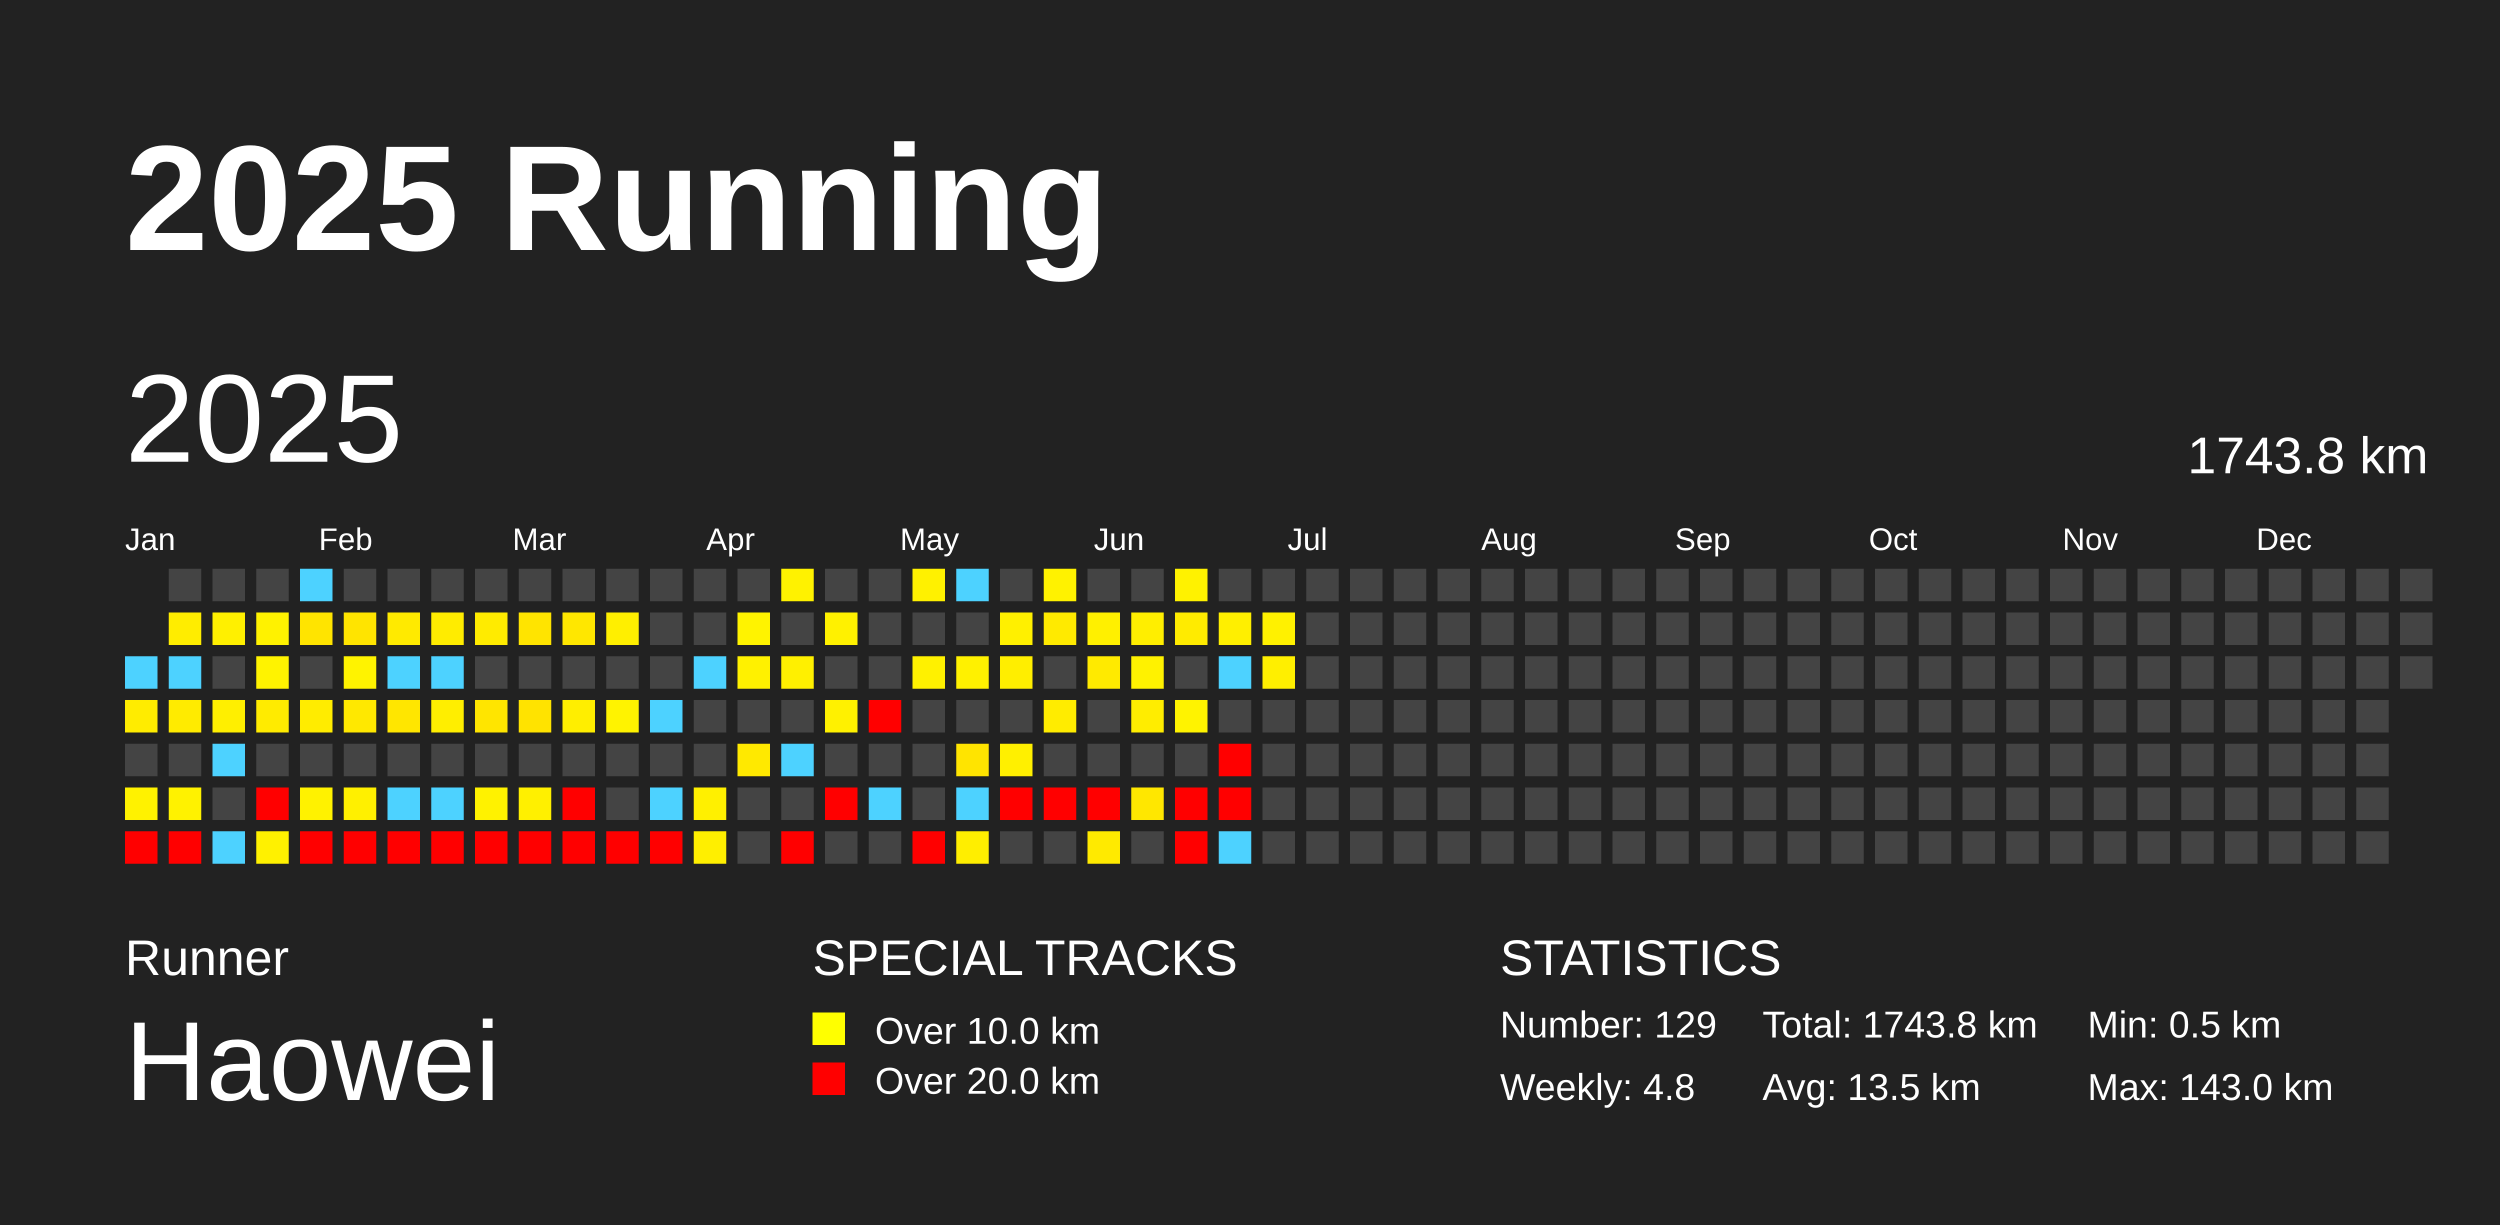
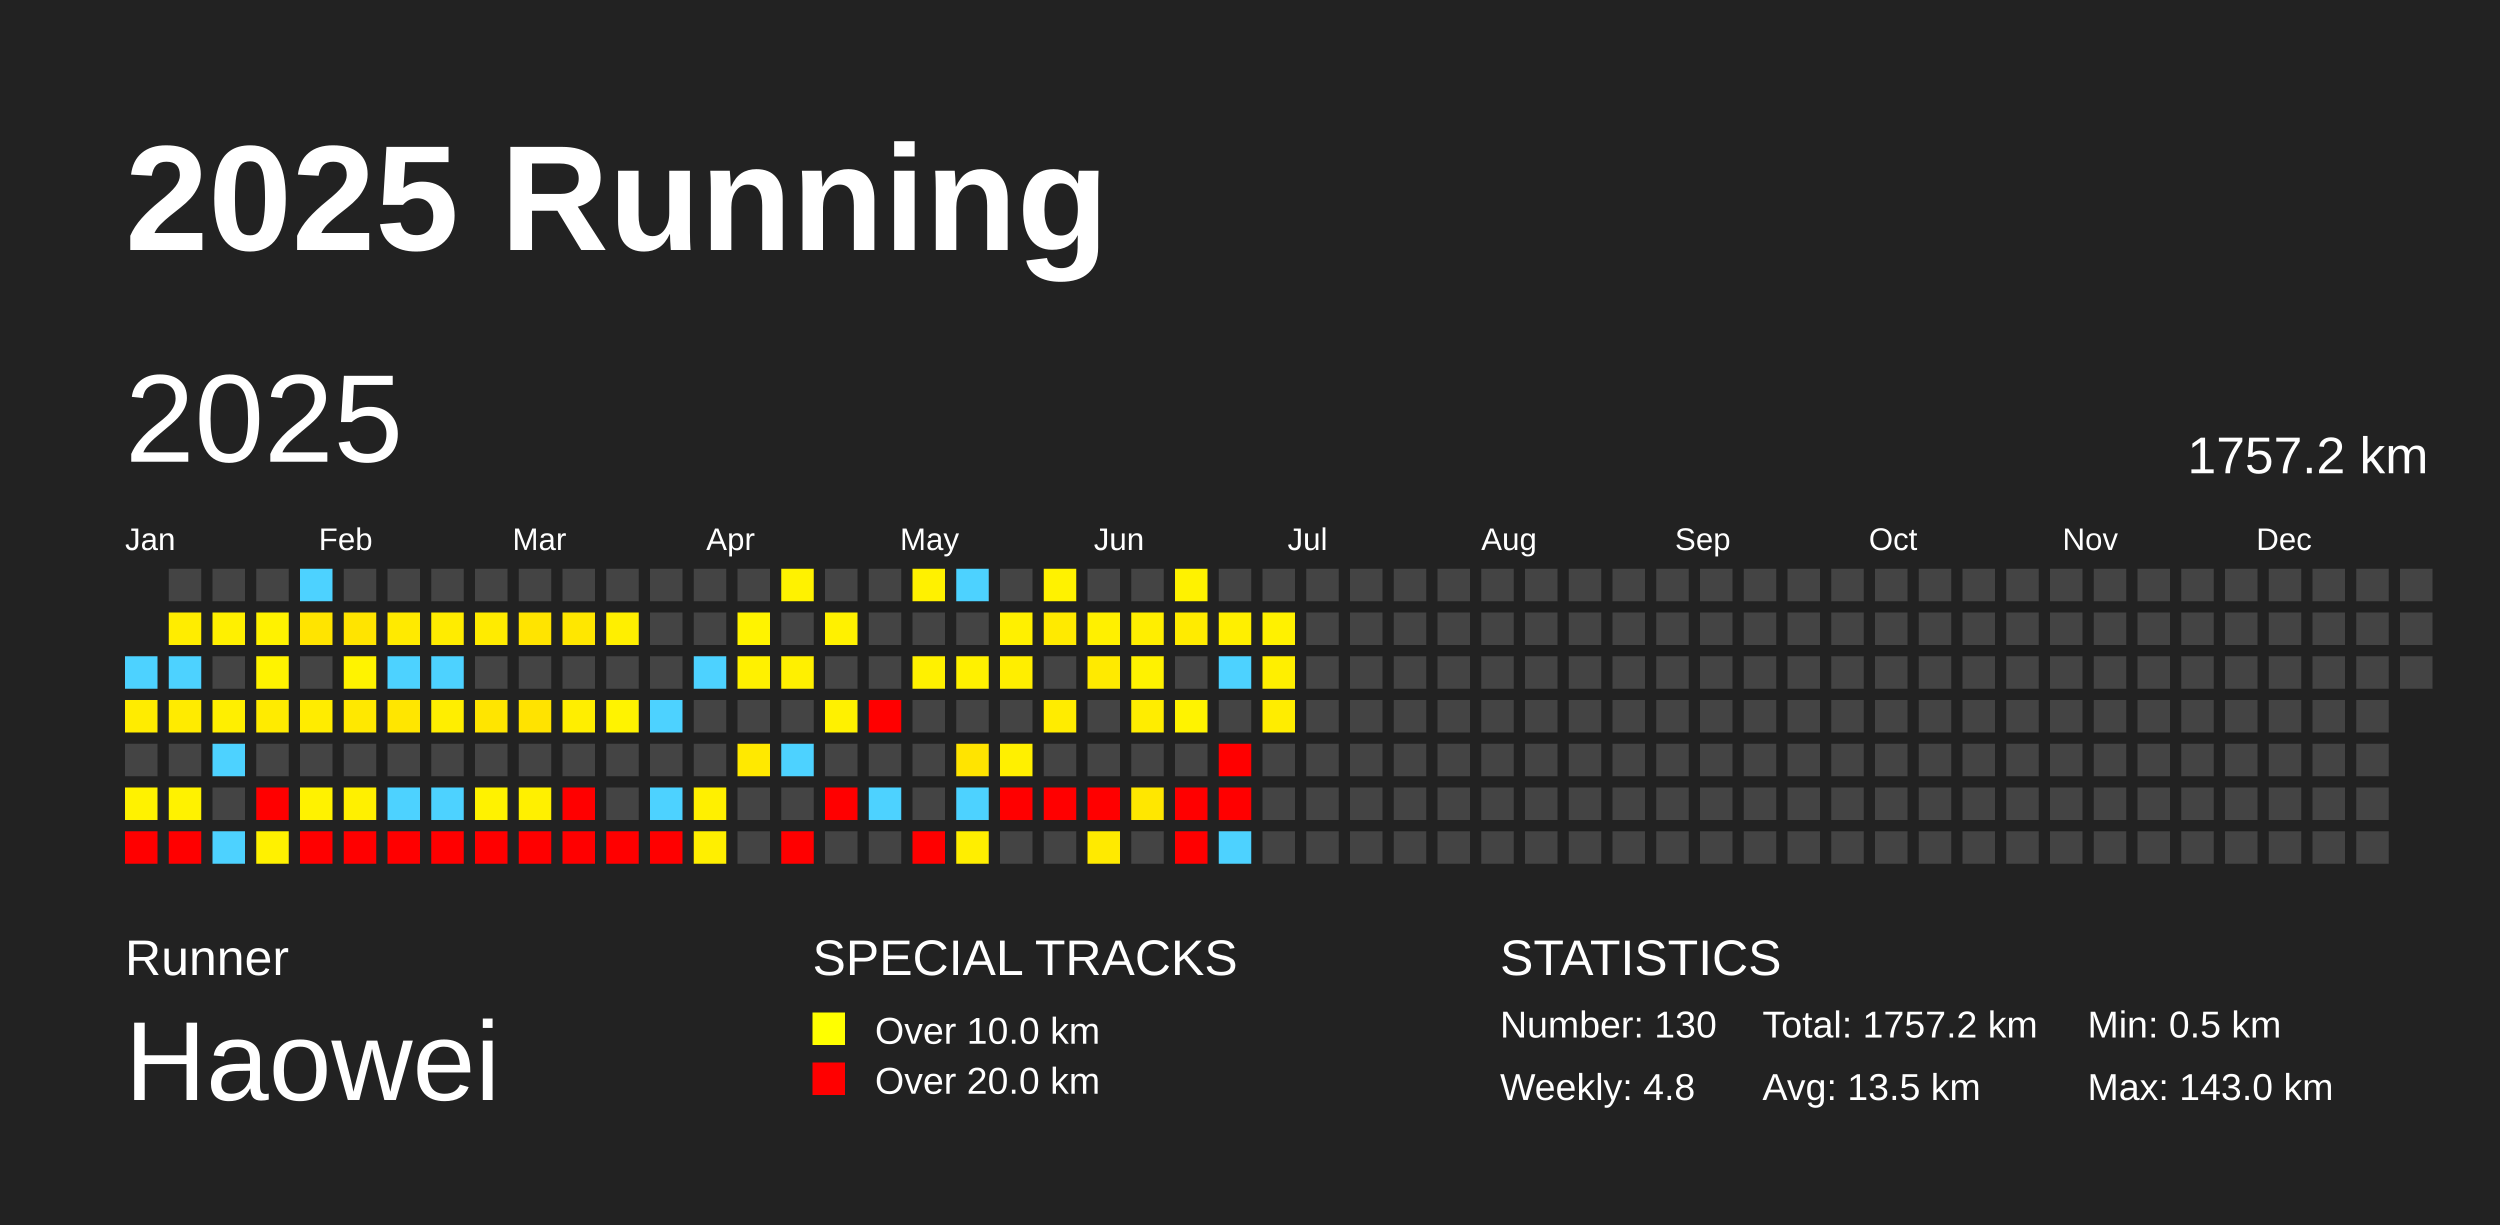
<svg xmlns="http://www.w3.org/2000/svg" baseProfile="full" height="98mm" version="1.1" viewBox="0,0,200,98" width="200mm">
  <defs />
  <rect fill="#222222" height="98" width="200" x="0" y="0" />
  <text fill="#FFFFFF" style="font-size:12px; font-family:Arial; font-weight:bold;" x="10" y="20">2025 Running</text>
  <text fill="#FFFFFF" style="font-size:4px; font-family:Arial" x="10" y="78">Runner</text>
  <text fill="#FFFFFF" style="font-size:9px; font-family:Arial" x="10" y="88">Haowei</text>
  <text fill="#FFFFFF" style="font-size:4px; font-family:Arial" x="65" y="78">SPECIAL TRACKS</text>
  <rect fill="yellow" height="2.6" width="2.6" x="65" y="81" />
  <text fill="#FFFFFF" style="font-size:3px; font-family:Arial" x="70" y="83.5">Over 10.0 km</text>
  <rect fill="red" height="2.6" width="2.6" x="65" y="85" />
  <text fill="#FFFFFF" style="font-size:3px; font-family:Arial" x="70" y="87.5">Over 20.0 km</text>
  <text fill="#FFFFFF" style="font-size:4px; font-family:Arial" x="120" y="78">STATISTICS</text>
-   <text fill="#FFFFFF" style="font-size:3px; font-family:Arial" x="120" y="83">Number: 129</text>
+   <text fill="#FFFFFF" style="font-size:3px; font-family:Arial" x="120" y="83">Number: 130</text>
  <text fill="#FFFFFF" style="font-size:3px; font-family:Arial" x="120" y="88">Weekly: 4.8</text>
-   <text fill="#FFFFFF" style="font-size:3px; font-family:Arial" x="141" y="83">Total: 1743.8 km</text>
+   <text fill="#FFFFFF" style="font-size:3px; font-family:Arial" x="141" y="83">Total: 1757.2 km</text>
  <text fill="#FFFFFF" style="font-size:3px; font-family:Arial" x="141" y="88">Avg: 13.5 km</text>
  <text fill="#FFFFFF" style="font-size:3px; font-family:Arial" x="167" y="83">Min: 0.5 km</text>
  <text fill="#FFFFFF" style="font-size:3px; font-family:Arial" x="167" y="88">Max: 143.0 km</text>
  <text dominant-baseline="hanging" fill="#FFFFFF" style="font-size:10.0px; font-family:Arial;" x="10" y="30">2025</text>
-   <text dominant-baseline="hanging" fill="#FFFFFF" style="font-size:4.125px; font-family:Arial;" x="175" y="35">1743.8 km</text>
+   <text dominant-baseline="hanging" fill="#FFFFFF" style="font-size:4.125px; font-family:Arial;" x="175" y="35">1757.2 km</text>
  <text fill="#FFFFFF" style="font-size:2.5px; font-family:Arial" x="10.0" y="44">Jan</text>
  <text fill="#FFFFFF" style="font-size:2.5px; font-family:Arial" x="25.5" y="44">Feb</text>
  <text fill="#FFFFFF" style="font-size:2.5px; font-family:Arial" x="41.0" y="44">Mar</text>
  <text fill="#FFFFFF" style="font-size:2.5px; font-family:Arial" x="56.5" y="44">Apr</text>
  <text fill="#FFFFFF" style="font-size:2.5px; font-family:Arial" x="72.0" y="44">May</text>
  <text fill="#FFFFFF" style="font-size:2.5px; font-family:Arial" x="87.5" y="44">Jun</text>
  <text fill="#FFFFFF" style="font-size:2.5px; font-family:Arial" x="103.0" y="44">Jul</text>
  <text fill="#FFFFFF" style="font-size:2.5px; font-family:Arial" x="118.5" y="44">Aug</text>
  <text fill="#FFFFFF" style="font-size:2.5px; font-family:Arial" x="134.0" y="44">Sep</text>
  <text fill="#FFFFFF" style="font-size:2.5px; font-family:Arial" x="149.5" y="44">Oct</text>
  <text fill="#FFFFFF" style="font-size:2.5px; font-family:Arial" x="165.0" y="44">Nov</text>
  <text fill="#FFFFFF" style="font-size:2.5px; font-family:Arial" x="180.5" y="44">Dec</text>
  <rect fill="#4dd2ff" height="2.6" width="2.6" x="10.0" y="52.5" />
  <rect fill="#ffec00" height="2.6" width="2.6" x="10.0" y="56.0" />
  <rect fill="#444444" height="2.6" width="2.6" x="10.0" y="59.5" />
  <rect fill="#fff200" height="2.6" width="2.6" x="10.0" y="63.0" />
  <rect fill="red" height="2.6" width="2.6" x="10.0" y="66.5" />
  <rect fill="#444444" height="2.6" width="2.6" x="13.5" y="45.5" />
  <rect fill="#ffed00" height="2.6" width="2.6" x="13.5" y="49.0" />
  <rect fill="#4dd2ff" height="2.6" width="2.6" x="13.5" y="52.5" />
  <rect fill="#ffeb00" height="2.6" width="2.6" x="13.5" y="56.0" />
  <rect fill="#444444" height="2.6" width="2.6" x="13.5" y="59.5" />
  <rect fill="#fff200" height="2.6" width="2.6" x="13.5" y="63.0" />
  <rect fill="red" height="2.6" width="2.6" x="13.5" y="66.5" />
  <rect fill="#444444" height="2.6" width="2.6" x="17.0" y="45.5" />
  <rect fill="#fff000" height="2.6" width="2.6" x="17.0" y="49.0" />
  <rect fill="#444444" height="2.6" width="2.6" x="17.0" y="52.5" />
  <rect fill="#ffef00" height="2.6" width="2.6" x="17.0" y="56.0" />
  <rect fill="#4dd2ff" height="2.6" width="2.6" x="17.0" y="59.5" />
  <rect fill="#444444" height="2.6" width="2.6" x="17.0" y="63.0" />
  <rect fill="#4dd2ff" height="2.6" width="2.6" x="17.0" y="66.5" />
  <rect fill="#444444" height="2.6" width="2.6" x="20.5" y="45.5" />
  <rect fill="#fff200" height="2.6" width="2.6" x="20.5" y="49.0" />
  <rect fill="#fff300" height="2.6" width="2.6" x="20.5" y="52.5" />
  <rect fill="#ffeb00" height="2.6" width="2.6" x="20.5" y="56.0" />
  <rect fill="#444444" height="2.6" width="2.6" x="20.5" y="59.5" />
  <rect fill="red" height="2.6" width="2.6" x="20.5" y="63.0" />
  <rect fill="#fff100" height="2.6" width="2.6" x="20.5" y="66.5" />
  <rect fill="#4dd2ff" height="2.6" width="2.6" x="24.0" y="45.5" />
  <rect fill="#ffe400" height="2.6" width="2.6" x="24.0" y="49.0" />
  <rect fill="#444444" height="2.6" width="2.6" x="24.0" y="52.5" />
  <rect fill="#ffec00" height="2.6" width="2.6" x="24.0" y="56.0" />
  <rect fill="#444444" height="2.6" width="2.6" x="24.0" y="59.5" />
  <rect fill="#fff200" height="2.6" width="2.6" x="24.0" y="63.0" />
  <rect fill="red" height="2.6" width="2.6" x="24.0" y="66.5" />
  <rect fill="#444444" height="2.6" width="2.6" x="27.5" y="45.5" />
  <rect fill="#ffe400" height="2.6" width="2.6" x="27.5" y="49.0" />
  <rect fill="#fff300" height="2.6" width="2.6" x="27.5" y="52.5" />
  <rect fill="#ffe800" height="2.6" width="2.6" x="27.5" y="56.0" />
  <rect fill="#444444" height="2.6" width="2.6" x="27.5" y="59.5" />
  <rect fill="#fff000" height="2.6" width="2.6" x="27.5" y="63.0" />
  <rect fill="red" height="2.6" width="2.6" x="27.5" y="66.5" />
  <rect fill="#444444" height="2.6" width="2.6" x="31.0" y="45.5" />
  <rect fill="#ffea00" height="2.6" width="2.6" x="31.0" y="49.0" />
  <rect fill="#4dd2ff" height="2.6" width="2.6" x="31.0" y="52.5" />
  <rect fill="#ffe600" height="2.6" width="2.6" x="31.0" y="56.0" />
  <rect fill="#444444" height="2.6" width="2.6" x="31.0" y="59.5" />
  <rect fill="#4dd2ff" height="2.6" width="2.6" x="31.0" y="63.0" />
  <rect fill="red" height="2.6" width="2.6" x="31.0" y="66.5" />
  <rect fill="#444444" height="2.6" width="2.6" x="34.5" y="45.5" />
  <rect fill="#ffec00" height="2.6" width="2.6" x="34.5" y="49.0" />
  <rect fill="#4dd2ff" height="2.6" width="2.6" x="34.5" y="52.5" />
  <rect fill="#ffee00" height="2.6" width="2.6" x="34.5" y="56.0" />
  <rect fill="#444444" height="2.6" width="2.6" x="34.5" y="59.5" />
  <rect fill="#4dd2ff" height="2.6" width="2.6" x="34.5" y="63.0" />
  <rect fill="red" height="2.6" width="2.6" x="34.5" y="66.5" />
  <rect fill="#444444" height="2.6" width="2.6" x="38.0" y="45.5" />
  <rect fill="#ffeb00" height="2.6" width="2.6" x="38.0" y="49.0" />
  <rect fill="#444444" height="2.6" width="2.6" x="38.0" y="52.5" />
  <rect fill="#ffe500" height="2.6" width="2.6" x="38.0" y="56.0" />
  <rect fill="#444444" height="2.6" width="2.6" x="38.0" y="59.5" />
  <rect fill="#fff200" height="2.6" width="2.6" x="38.0" y="63.0" />
  <rect fill="red" height="2.6" width="2.6" x="38.0" y="66.5" />
  <rect fill="#444444" height="2.6" width="2.6" x="41.5" y="45.5" />
  <rect fill="#ffe400" height="2.6" width="2.6" x="41.5" y="49.0" />
  <rect fill="#444444" height="2.6" width="2.6" x="41.5" y="52.5" />
  <rect fill="#ffe300" height="2.6" width="2.6" x="41.5" y="56.0" />
  <rect fill="#444444" height="2.6" width="2.6" x="41.5" y="59.5" />
  <rect fill="#fff000" height="2.6" width="2.6" x="41.5" y="63.0" />
  <rect fill="red" height="2.6" width="2.6" x="41.5" y="66.5" />
  <rect fill="#444444" height="2.6" width="2.6" x="45.0" y="45.5" />
  <rect fill="#ffe700" height="2.6" width="2.6" x="45.0" y="49.0" />
  <rect fill="#444444" height="2.6" width="2.6" x="45.0" y="52.5" />
  <rect fill="#ffee00" height="2.6" width="2.6" x="45.0" y="56.0" />
  <rect fill="#444444" height="2.6" width="2.6" x="45.0" y="59.5" />
  <rect fill="red" height="2.6" width="2.6" x="45.0" y="63.0" />
  <rect fill="red" height="2.6" width="2.6" x="45.0" y="66.5" />
  <rect fill="#444444" height="2.6" width="2.6" x="48.5" y="45.5" />
  <rect fill="#ffef00" height="2.6" width="2.6" x="48.5" y="49.0" />
  <rect fill="#444444" height="2.6" width="2.6" x="48.5" y="52.5" />
  <rect fill="#fff300" height="2.6" width="2.6" x="48.5" y="56.0" />
  <rect fill="#444444" height="2.6" width="2.6" x="48.5" y="59.5" />
  <rect fill="#444444" height="2.6" width="2.6" x="48.5" y="63.0" />
  <rect fill="red" height="2.6" width="2.6" x="48.5" y="66.5" />
  <rect fill="#444444" height="2.6" width="2.6" x="52.0" y="45.5" />
  <rect fill="#444444" height="2.6" width="2.6" x="52.0" y="49.0" />
  <rect fill="#444444" height="2.6" width="2.6" x="52.0" y="52.5" />
  <rect fill="#4dd2ff" height="2.6" width="2.6" x="52.0" y="56.0" />
  <rect fill="#444444" height="2.6" width="2.6" x="52.0" y="59.5" />
  <rect fill="#4dd2ff" height="2.6" width="2.6" x="52.0" y="63.0" />
  <rect fill="red" height="2.6" width="2.6" x="52.0" y="66.5" />
  <rect fill="#444444" height="2.6" width="2.6" x="55.5" y="45.5" />
  <rect fill="#444444" height="2.6" width="2.6" x="55.5" y="49.0" />
  <rect fill="#4dd2ff" height="2.6" width="2.6" x="55.5" y="52.5" />
  <rect fill="#444444" height="2.6" width="2.6" x="55.5" y="56.0" />
  <rect fill="#444444" height="2.6" width="2.6" x="55.5" y="59.5" />
  <rect fill="#fff000" height="2.6" width="2.6" x="55.5" y="63.0" />
  <rect fill="#ffef00" height="2.6" width="2.6" x="55.5" y="66.5" />
  <rect fill="#444444" height="2.6" width="2.6" x="59.0" y="45.5" />
  <rect fill="#fff300" height="2.6" width="2.6" x="59.0" y="49.0" />
  <rect fill="#fff100" height="2.6" width="2.6" x="59.0" y="52.5" />
  <rect fill="#444444" height="2.6" width="2.6" x="59.0" y="56.0" />
  <rect fill="#ffe900" height="2.6" width="2.6" x="59.0" y="59.5" />
  <rect fill="#444444" height="2.6" width="2.6" x="59.0" y="63.0" />
  <rect fill="#444444" height="2.6" width="2.6" x="59.0" y="66.5" />
  <rect fill="#fff200" height="2.6" width="2.6" x="62.5" y="45.5" />
  <rect fill="#444444" height="2.6" width="2.6" x="62.5" y="49.0" />
  <rect fill="#fff000" height="2.6" width="2.6" x="62.5" y="52.5" />
  <rect fill="#444444" height="2.6" width="2.6" x="62.5" y="56.0" />
  <rect fill="#4dd2ff" height="2.6" width="2.6" x="62.5" y="59.5" />
  <rect fill="#444444" height="2.6" width="2.6" x="62.5" y="63.0" />
  <rect fill="red" height="2.6" width="2.6" x="62.5" y="66.5" />
  <rect fill="#444444" height="2.6" width="2.6" x="66.0" y="45.5" />
  <rect fill="#fff100" height="2.6" width="2.6" x="66.0" y="49.0" />
  <rect fill="#444444" height="2.6" width="2.6" x="66.0" y="52.5" />
  <rect fill="#fff100" height="2.6" width="2.6" x="66.0" y="56.0" />
  <rect fill="#444444" height="2.6" width="2.6" x="66.0" y="59.5" />
  <rect fill="red" height="2.6" width="2.6" x="66.0" y="63.0" />
  <rect fill="#444444" height="2.6" width="2.6" x="66.0" y="66.5" />
  <rect fill="#444444" height="2.6" width="2.6" x="69.5" y="45.5" />
  <rect fill="#444444" height="2.6" width="2.6" x="69.5" y="49.0" />
  <rect fill="#444444" height="2.6" width="2.6" x="69.5" y="52.5" />
  <rect fill="red" height="2.6" width="2.6" x="69.5" y="56.0" />
  <rect fill="#444444" height="2.6" width="2.6" x="69.5" y="59.5" />
  <rect fill="#4dd2ff" height="2.6" width="2.6" x="69.5" y="63.0" />
  <rect fill="#444444" height="2.6" width="2.6" x="69.5" y="66.5" />
  <rect fill="#fff100" height="2.6" width="2.6" x="73.0" y="45.5" />
  <rect fill="#444444" height="2.6" width="2.6" x="73.0" y="49.0" />
  <rect fill="#fff100" height="2.6" width="2.6" x="73.0" y="52.5" />
  <rect fill="#444444" height="2.6" width="2.6" x="73.0" y="56.0" />
  <rect fill="#444444" height="2.6" width="2.6" x="73.0" y="59.5" />
  <rect fill="#444444" height="2.6" width="2.6" x="73.0" y="63.0" />
  <rect fill="red" height="2.6" width="2.6" x="73.0" y="66.5" />
  <rect fill="#4dd2ff" height="2.6" width="2.6" x="76.5" y="45.5" />
  <rect fill="#444444" height="2.6" width="2.6" x="76.5" y="49.0" />
  <rect fill="#fff100" height="2.6" width="2.6" x="76.5" y="52.5" />
  <rect fill="#444444" height="2.6" width="2.6" x="76.5" y="56.0" />
  <rect fill="#ffe400" height="2.6" width="2.6" x="76.5" y="59.5" />
  <rect fill="#4dd2ff" height="2.6" width="2.6" x="76.5" y="63.0" />
  <rect fill="#ffee00" height="2.6" width="2.6" x="76.5" y="66.5" />
  <rect fill="#444444" height="2.6" width="2.6" x="80.0" y="45.5" />
  <rect fill="#fff000" height="2.6" width="2.6" x="80.0" y="49.0" />
  <rect fill="#ffee00" height="2.6" width="2.6" x="80.0" y="52.5" />
  <rect fill="#444444" height="2.6" width="2.6" x="80.0" y="56.0" />
  <rect fill="#fff000" height="2.6" width="2.6" x="80.0" y="59.5" />
  <rect fill="red" height="2.6" width="2.6" x="80.0" y="63.0" />
  <rect fill="#444444" height="2.6" width="2.6" x="80.0" y="66.5" />
  <rect fill="#fff200" height="2.6" width="2.6" x="83.5" y="45.5" />
  <rect fill="#ffea00" height="2.6" width="2.6" x="83.5" y="49.0" />
  <rect fill="#444444" height="2.6" width="2.6" x="83.5" y="52.5" />
  <rect fill="#ffec00" height="2.6" width="2.6" x="83.5" y="56.0" />
  <rect fill="#444444" height="2.6" width="2.6" x="83.5" y="59.5" />
  <rect fill="red" height="2.6" width="2.6" x="83.5" y="63.0" />
  <rect fill="#444444" height="2.6" width="2.6" x="83.5" y="66.5" />
  <rect fill="#444444" height="2.6" width="2.6" x="87.0" y="45.5" />
  <rect fill="#fff000" height="2.6" width="2.6" x="87.0" y="49.0" />
  <rect fill="#ffea00" height="2.6" width="2.6" x="87.0" y="52.5" />
  <rect fill="#444444" height="2.6" width="2.6" x="87.0" y="56.0" />
  <rect fill="#444444" height="2.6" width="2.6" x="87.0" y="59.5" />
  <rect fill="red" height="2.6" width="2.6" x="87.0" y="63.0" />
  <rect fill="#ffea00" height="2.6" width="2.6" x="87.0" y="66.5" />
  <rect fill="#444444" height="2.6" width="2.6" x="90.5" y="45.5" />
  <rect fill="#ffee00" height="2.6" width="2.6" x="90.5" y="49.0" />
  <rect fill="#fff200" height="2.6" width="2.6" x="90.5" y="52.5" />
  <rect fill="#ffed00" height="2.6" width="2.6" x="90.5" y="56.0" />
  <rect fill="#444444" height="2.6" width="2.6" x="90.5" y="59.5" />
  <rect fill="#ffe700" height="2.6" width="2.6" x="90.5" y="63.0" />
  <rect fill="#444444" height="2.6" width="2.6" x="90.5" y="66.5" />
  <rect fill="#fff200" height="2.6" width="2.6" x="94.0" y="45.5" />
  <rect fill="#ffeb00" height="2.6" width="2.6" x="94.0" y="49.0" />
  <rect fill="#444444" height="2.6" width="2.6" x="94.0" y="52.5" />
  <rect fill="#fff300" height="2.6" width="2.6" x="94.0" y="56.0" />
  <rect fill="#444444" height="2.6" width="2.6" x="94.0" y="59.5" />
  <rect fill="red" height="2.6" width="2.6" x="94.0" y="63.0" />
  <rect fill="red" height="2.6" width="2.6" x="94.0" y="66.5" />
  <rect fill="#444444" height="2.6" width="2.6" x="97.5" y="45.5" />
  <rect fill="#ffef00" height="2.6" width="2.6" x="97.5" y="49.0" />
  <rect fill="#4dd2ff" height="2.6" width="2.6" x="97.5" y="52.5" />
  <rect fill="#444444" height="2.6" width="2.6" x="97.5" y="56.0" />
  <rect fill="red" height="2.6" width="2.6" x="97.5" y="59.5" />
  <rect fill="red" height="2.6" width="2.6" x="97.5" y="63.0" />
  <rect fill="#4dd2ff" height="2.6" width="2.6" x="97.5" y="66.5" />
  <rect fill="#444444" height="2.6" width="2.6" x="101.0" y="45.5" />
  <rect fill="#fff100" height="2.6" width="2.6" x="101.0" y="49.0" />
  <rect fill="#ffef00" height="2.6" width="2.6" x="101.0" y="52.5" />
-   <rect fill="#444444" height="2.6" width="2.6" x="101.0" y="56.0" />
+   <rect fill="#ffed00" height="2.6" width="2.6" x="101.0" y="56.0" />
  <rect fill="#444444" height="2.6" width="2.6" x="101.0" y="59.5" />
  <rect fill="#444444" height="2.6" width="2.6" x="101.0" y="63.0" />
  <rect fill="#444444" height="2.6" width="2.6" x="101.0" y="66.5" />
  <rect fill="#444444" height="2.6" width="2.6" x="104.5" y="45.5" />
  <rect fill="#444444" height="2.6" width="2.6" x="104.5" y="49.0" />
  <rect fill="#444444" height="2.6" width="2.6" x="104.5" y="52.5" />
  <rect fill="#444444" height="2.6" width="2.6" x="104.5" y="56.0" />
  <rect fill="#444444" height="2.6" width="2.6" x="104.5" y="59.5" />
  <rect fill="#444444" height="2.6" width="2.6" x="104.5" y="63.0" />
  <rect fill="#444444" height="2.6" width="2.6" x="104.5" y="66.5" />
  <rect fill="#444444" height="2.6" width="2.6" x="108.0" y="45.5" />
  <rect fill="#444444" height="2.6" width="2.6" x="108.0" y="49.0" />
  <rect fill="#444444" height="2.6" width="2.6" x="108.0" y="52.5" />
  <rect fill="#444444" height="2.6" width="2.6" x="108.0" y="56.0" />
  <rect fill="#444444" height="2.6" width="2.6" x="108.0" y="59.5" />
  <rect fill="#444444" height="2.6" width="2.6" x="108.0" y="63.0" />
  <rect fill="#444444" height="2.6" width="2.6" x="108.0" y="66.5" />
  <rect fill="#444444" height="2.6" width="2.6" x="111.5" y="45.5" />
  <rect fill="#444444" height="2.6" width="2.6" x="111.5" y="49.0" />
  <rect fill="#444444" height="2.6" width="2.6" x="111.5" y="52.5" />
  <rect fill="#444444" height="2.6" width="2.6" x="111.5" y="56.0" />
  <rect fill="#444444" height="2.6" width="2.6" x="111.5" y="59.5" />
  <rect fill="#444444" height="2.6" width="2.6" x="111.5" y="63.0" />
  <rect fill="#444444" height="2.6" width="2.6" x="111.5" y="66.5" />
  <rect fill="#444444" height="2.6" width="2.6" x="115.0" y="45.5" />
  <rect fill="#444444" height="2.6" width="2.6" x="115.0" y="49.0" />
  <rect fill="#444444" height="2.6" width="2.6" x="115.0" y="52.5" />
  <rect fill="#444444" height="2.6" width="2.6" x="115.0" y="56.0" />
  <rect fill="#444444" height="2.6" width="2.6" x="115.0" y="59.5" />
  <rect fill="#444444" height="2.6" width="2.6" x="115.0" y="63.0" />
  <rect fill="#444444" height="2.6" width="2.6" x="115.0" y="66.5" />
  <rect fill="#444444" height="2.6" width="2.6" x="118.5" y="45.5" />
  <rect fill="#444444" height="2.6" width="2.6" x="118.5" y="49.0" />
  <rect fill="#444444" height="2.6" width="2.6" x="118.5" y="52.5" />
  <rect fill="#444444" height="2.6" width="2.6" x="118.5" y="56.0" />
  <rect fill="#444444" height="2.6" width="2.6" x="118.5" y="59.5" />
  <rect fill="#444444" height="2.6" width="2.6" x="118.5" y="63.0" />
  <rect fill="#444444" height="2.6" width="2.6" x="118.5" y="66.5" />
  <rect fill="#444444" height="2.6" width="2.6" x="122.0" y="45.5" />
  <rect fill="#444444" height="2.6" width="2.6" x="122.0" y="49.0" />
  <rect fill="#444444" height="2.6" width="2.6" x="122.0" y="52.5" />
  <rect fill="#444444" height="2.6" width="2.6" x="122.0" y="56.0" />
  <rect fill="#444444" height="2.6" width="2.6" x="122.0" y="59.5" />
  <rect fill="#444444" height="2.6" width="2.6" x="122.0" y="63.0" />
  <rect fill="#444444" height="2.6" width="2.6" x="122.0" y="66.5" />
  <rect fill="#444444" height="2.6" width="2.6" x="125.5" y="45.5" />
  <rect fill="#444444" height="2.6" width="2.6" x="125.5" y="49.0" />
  <rect fill="#444444" height="2.6" width="2.6" x="125.5" y="52.5" />
  <rect fill="#444444" height="2.6" width="2.6" x="125.5" y="56.0" />
  <rect fill="#444444" height="2.6" width="2.6" x="125.5" y="59.5" />
  <rect fill="#444444" height="2.6" width="2.6" x="125.5" y="63.0" />
  <rect fill="#444444" height="2.6" width="2.6" x="125.5" y="66.5" />
  <rect fill="#444444" height="2.6" width="2.6" x="129.0" y="45.5" />
  <rect fill="#444444" height="2.6" width="2.6" x="129.0" y="49.0" />
  <rect fill="#444444" height="2.6" width="2.6" x="129.0" y="52.5" />
  <rect fill="#444444" height="2.6" width="2.6" x="129.0" y="56.0" />
  <rect fill="#444444" height="2.6" width="2.6" x="129.0" y="59.5" />
  <rect fill="#444444" height="2.6" width="2.6" x="129.0" y="63.0" />
  <rect fill="#444444" height="2.6" width="2.6" x="129.0" y="66.5" />
  <rect fill="#444444" height="2.6" width="2.6" x="132.5" y="45.5" />
  <rect fill="#444444" height="2.6" width="2.6" x="132.5" y="49.0" />
  <rect fill="#444444" height="2.6" width="2.6" x="132.5" y="52.5" />
  <rect fill="#444444" height="2.6" width="2.6" x="132.5" y="56.0" />
  <rect fill="#444444" height="2.6" width="2.6" x="132.5" y="59.5" />
  <rect fill="#444444" height="2.6" width="2.6" x="132.5" y="63.0" />
  <rect fill="#444444" height="2.6" width="2.6" x="132.5" y="66.5" />
  <rect fill="#444444" height="2.6" width="2.6" x="136.0" y="45.5" />
  <rect fill="#444444" height="2.6" width="2.6" x="136.0" y="49.0" />
  <rect fill="#444444" height="2.6" width="2.6" x="136.0" y="52.5" />
  <rect fill="#444444" height="2.6" width="2.6" x="136.0" y="56.0" />
  <rect fill="#444444" height="2.6" width="2.6" x="136.0" y="59.5" />
  <rect fill="#444444" height="2.6" width="2.6" x="136.0" y="63.0" />
  <rect fill="#444444" height="2.6" width="2.6" x="136.0" y="66.5" />
  <rect fill="#444444" height="2.6" width="2.6" x="139.5" y="45.5" />
  <rect fill="#444444" height="2.6" width="2.6" x="139.5" y="49.0" />
  <rect fill="#444444" height="2.6" width="2.6" x="139.5" y="52.5" />
  <rect fill="#444444" height="2.6" width="2.6" x="139.5" y="56.0" />
  <rect fill="#444444" height="2.6" width="2.6" x="139.5" y="59.5" />
  <rect fill="#444444" height="2.6" width="2.6" x="139.5" y="63.0" />
  <rect fill="#444444" height="2.6" width="2.6" x="139.5" y="66.5" />
  <rect fill="#444444" height="2.6" width="2.6" x="143.0" y="45.5" />
  <rect fill="#444444" height="2.6" width="2.6" x="143.0" y="49.0" />
  <rect fill="#444444" height="2.6" width="2.6" x="143.0" y="52.5" />
  <rect fill="#444444" height="2.6" width="2.6" x="143.0" y="56.0" />
  <rect fill="#444444" height="2.6" width="2.6" x="143.0" y="59.5" />
  <rect fill="#444444" height="2.6" width="2.6" x="143.0" y="63.0" />
  <rect fill="#444444" height="2.6" width="2.6" x="143.0" y="66.5" />
  <rect fill="#444444" height="2.6" width="2.6" x="146.5" y="45.5" />
  <rect fill="#444444" height="2.6" width="2.6" x="146.5" y="49.0" />
  <rect fill="#444444" height="2.6" width="2.6" x="146.5" y="52.5" />
  <rect fill="#444444" height="2.6" width="2.6" x="146.5" y="56.0" />
  <rect fill="#444444" height="2.6" width="2.6" x="146.5" y="59.5" />
  <rect fill="#444444" height="2.6" width="2.6" x="146.5" y="63.0" />
  <rect fill="#444444" height="2.6" width="2.6" x="146.5" y="66.5" />
  <rect fill="#444444" height="2.6" width="2.6" x="150.0" y="45.5" />
  <rect fill="#444444" height="2.6" width="2.6" x="150.0" y="49.0" />
  <rect fill="#444444" height="2.6" width="2.6" x="150.0" y="52.5" />
  <rect fill="#444444" height="2.6" width="2.6" x="150.0" y="56.0" />
  <rect fill="#444444" height="2.6" width="2.6" x="150.0" y="59.5" />
  <rect fill="#444444" height="2.6" width="2.6" x="150.0" y="63.0" />
  <rect fill="#444444" height="2.6" width="2.6" x="150.0" y="66.5" />
  <rect fill="#444444" height="2.6" width="2.6" x="153.5" y="45.5" />
  <rect fill="#444444" height="2.6" width="2.6" x="153.5" y="49.0" />
  <rect fill="#444444" height="2.6" width="2.6" x="153.5" y="52.5" />
  <rect fill="#444444" height="2.6" width="2.6" x="153.5" y="56.0" />
  <rect fill="#444444" height="2.6" width="2.6" x="153.5" y="59.5" />
  <rect fill="#444444" height="2.6" width="2.6" x="153.5" y="63.0" />
  <rect fill="#444444" height="2.6" width="2.6" x="153.5" y="66.5" />
  <rect fill="#444444" height="2.6" width="2.6" x="157.0" y="45.5" />
  <rect fill="#444444" height="2.6" width="2.6" x="157.0" y="49.0" />
  <rect fill="#444444" height="2.6" width="2.6" x="157.0" y="52.5" />
  <rect fill="#444444" height="2.6" width="2.6" x="157.0" y="56.0" />
  <rect fill="#444444" height="2.6" width="2.6" x="157.0" y="59.5" />
  <rect fill="#444444" height="2.6" width="2.6" x="157.0" y="63.0" />
  <rect fill="#444444" height="2.6" width="2.6" x="157.0" y="66.5" />
  <rect fill="#444444" height="2.6" width="2.6" x="160.5" y="45.5" />
  <rect fill="#444444" height="2.6" width="2.6" x="160.5" y="49.0" />
  <rect fill="#444444" height="2.6" width="2.6" x="160.5" y="52.5" />
  <rect fill="#444444" height="2.6" width="2.6" x="160.5" y="56.0" />
  <rect fill="#444444" height="2.6" width="2.6" x="160.5" y="59.5" />
  <rect fill="#444444" height="2.6" width="2.6" x="160.5" y="63.0" />
  <rect fill="#444444" height="2.6" width="2.6" x="160.5" y="66.5" />
  <rect fill="#444444" height="2.6" width="2.6" x="164.0" y="45.5" />
  <rect fill="#444444" height="2.6" width="2.6" x="164.0" y="49.0" />
  <rect fill="#444444" height="2.6" width="2.6" x="164.0" y="52.5" />
  <rect fill="#444444" height="2.6" width="2.6" x="164.0" y="56.0" />
  <rect fill="#444444" height="2.6" width="2.6" x="164.0" y="59.5" />
  <rect fill="#444444" height="2.6" width="2.6" x="164.0" y="63.0" />
  <rect fill="#444444" height="2.6" width="2.6" x="164.0" y="66.5" />
  <rect fill="#444444" height="2.6" width="2.6" x="167.5" y="45.5" />
  <rect fill="#444444" height="2.6" width="2.6" x="167.5" y="49.0" />
  <rect fill="#444444" height="2.6" width="2.6" x="167.5" y="52.5" />
  <rect fill="#444444" height="2.6" width="2.6" x="167.5" y="56.0" />
  <rect fill="#444444" height="2.6" width="2.6" x="167.5" y="59.5" />
  <rect fill="#444444" height="2.6" width="2.6" x="167.5" y="63.0" />
  <rect fill="#444444" height="2.6" width="2.6" x="167.5" y="66.5" />
  <rect fill="#444444" height="2.6" width="2.6" x="171.0" y="45.5" />
  <rect fill="#444444" height="2.6" width="2.6" x="171.0" y="49.0" />
  <rect fill="#444444" height="2.6" width="2.6" x="171.0" y="52.5" />
  <rect fill="#444444" height="2.6" width="2.6" x="171.0" y="56.0" />
  <rect fill="#444444" height="2.6" width="2.6" x="171.0" y="59.5" />
  <rect fill="#444444" height="2.6" width="2.6" x="171.0" y="63.0" />
  <rect fill="#444444" height="2.6" width="2.6" x="171.0" y="66.5" />
  <rect fill="#444444" height="2.6" width="2.6" x="174.5" y="45.5" />
  <rect fill="#444444" height="2.6" width="2.6" x="174.5" y="49.0" />
  <rect fill="#444444" height="2.6" width="2.6" x="174.5" y="52.5" />
  <rect fill="#444444" height="2.6" width="2.6" x="174.5" y="56.0" />
  <rect fill="#444444" height="2.6" width="2.6" x="174.5" y="59.5" />
  <rect fill="#444444" height="2.6" width="2.6" x="174.5" y="63.0" />
  <rect fill="#444444" height="2.6" width="2.6" x="174.5" y="66.5" />
  <rect fill="#444444" height="2.6" width="2.6" x="178.0" y="45.5" />
  <rect fill="#444444" height="2.6" width="2.6" x="178.0" y="49.0" />
  <rect fill="#444444" height="2.6" width="2.6" x="178.0" y="52.5" />
  <rect fill="#444444" height="2.6" width="2.6" x="178.0" y="56.0" />
  <rect fill="#444444" height="2.6" width="2.6" x="178.0" y="59.5" />
  <rect fill="#444444" height="2.6" width="2.6" x="178.0" y="63.0" />
  <rect fill="#444444" height="2.6" width="2.6" x="178.0" y="66.5" />
  <rect fill="#444444" height="2.6" width="2.6" x="181.5" y="45.5" />
  <rect fill="#444444" height="2.6" width="2.6" x="181.5" y="49.0" />
  <rect fill="#444444" height="2.6" width="2.6" x="181.5" y="52.5" />
  <rect fill="#444444" height="2.6" width="2.6" x="181.5" y="56.0" />
  <rect fill="#444444" height="2.6" width="2.6" x="181.5" y="59.5" />
  <rect fill="#444444" height="2.6" width="2.6" x="181.5" y="63.0" />
  <rect fill="#444444" height="2.6" width="2.6" x="181.5" y="66.5" />
  <rect fill="#444444" height="2.6" width="2.6" x="185.0" y="45.5" />
  <rect fill="#444444" height="2.6" width="2.6" x="185.0" y="49.0" />
  <rect fill="#444444" height="2.6" width="2.6" x="185.0" y="52.5" />
  <rect fill="#444444" height="2.6" width="2.6" x="185.0" y="56.0" />
  <rect fill="#444444" height="2.6" width="2.6" x="185.0" y="59.5" />
  <rect fill="#444444" height="2.6" width="2.6" x="185.0" y="63.0" />
  <rect fill="#444444" height="2.6" width="2.6" x="185.0" y="66.5" />
  <rect fill="#444444" height="2.6" width="2.6" x="188.5" y="45.5" />
  <rect fill="#444444" height="2.6" width="2.6" x="188.5" y="49.0" />
  <rect fill="#444444" height="2.6" width="2.6" x="188.5" y="52.5" />
  <rect fill="#444444" height="2.6" width="2.6" x="188.5" y="56.0" />
  <rect fill="#444444" height="2.6" width="2.6" x="188.5" y="59.5" />
  <rect fill="#444444" height="2.6" width="2.6" x="188.5" y="63.0" />
  <rect fill="#444444" height="2.6" width="2.6" x="188.5" y="66.5" />
  <rect fill="#444444" height="2.6" width="2.6" x="192.0" y="45.5" />
  <rect fill="#444444" height="2.6" width="2.6" x="192.0" y="49.0" />
  <rect fill="#444444" height="2.6" width="2.6" x="192.0" y="52.5" />
</svg>
